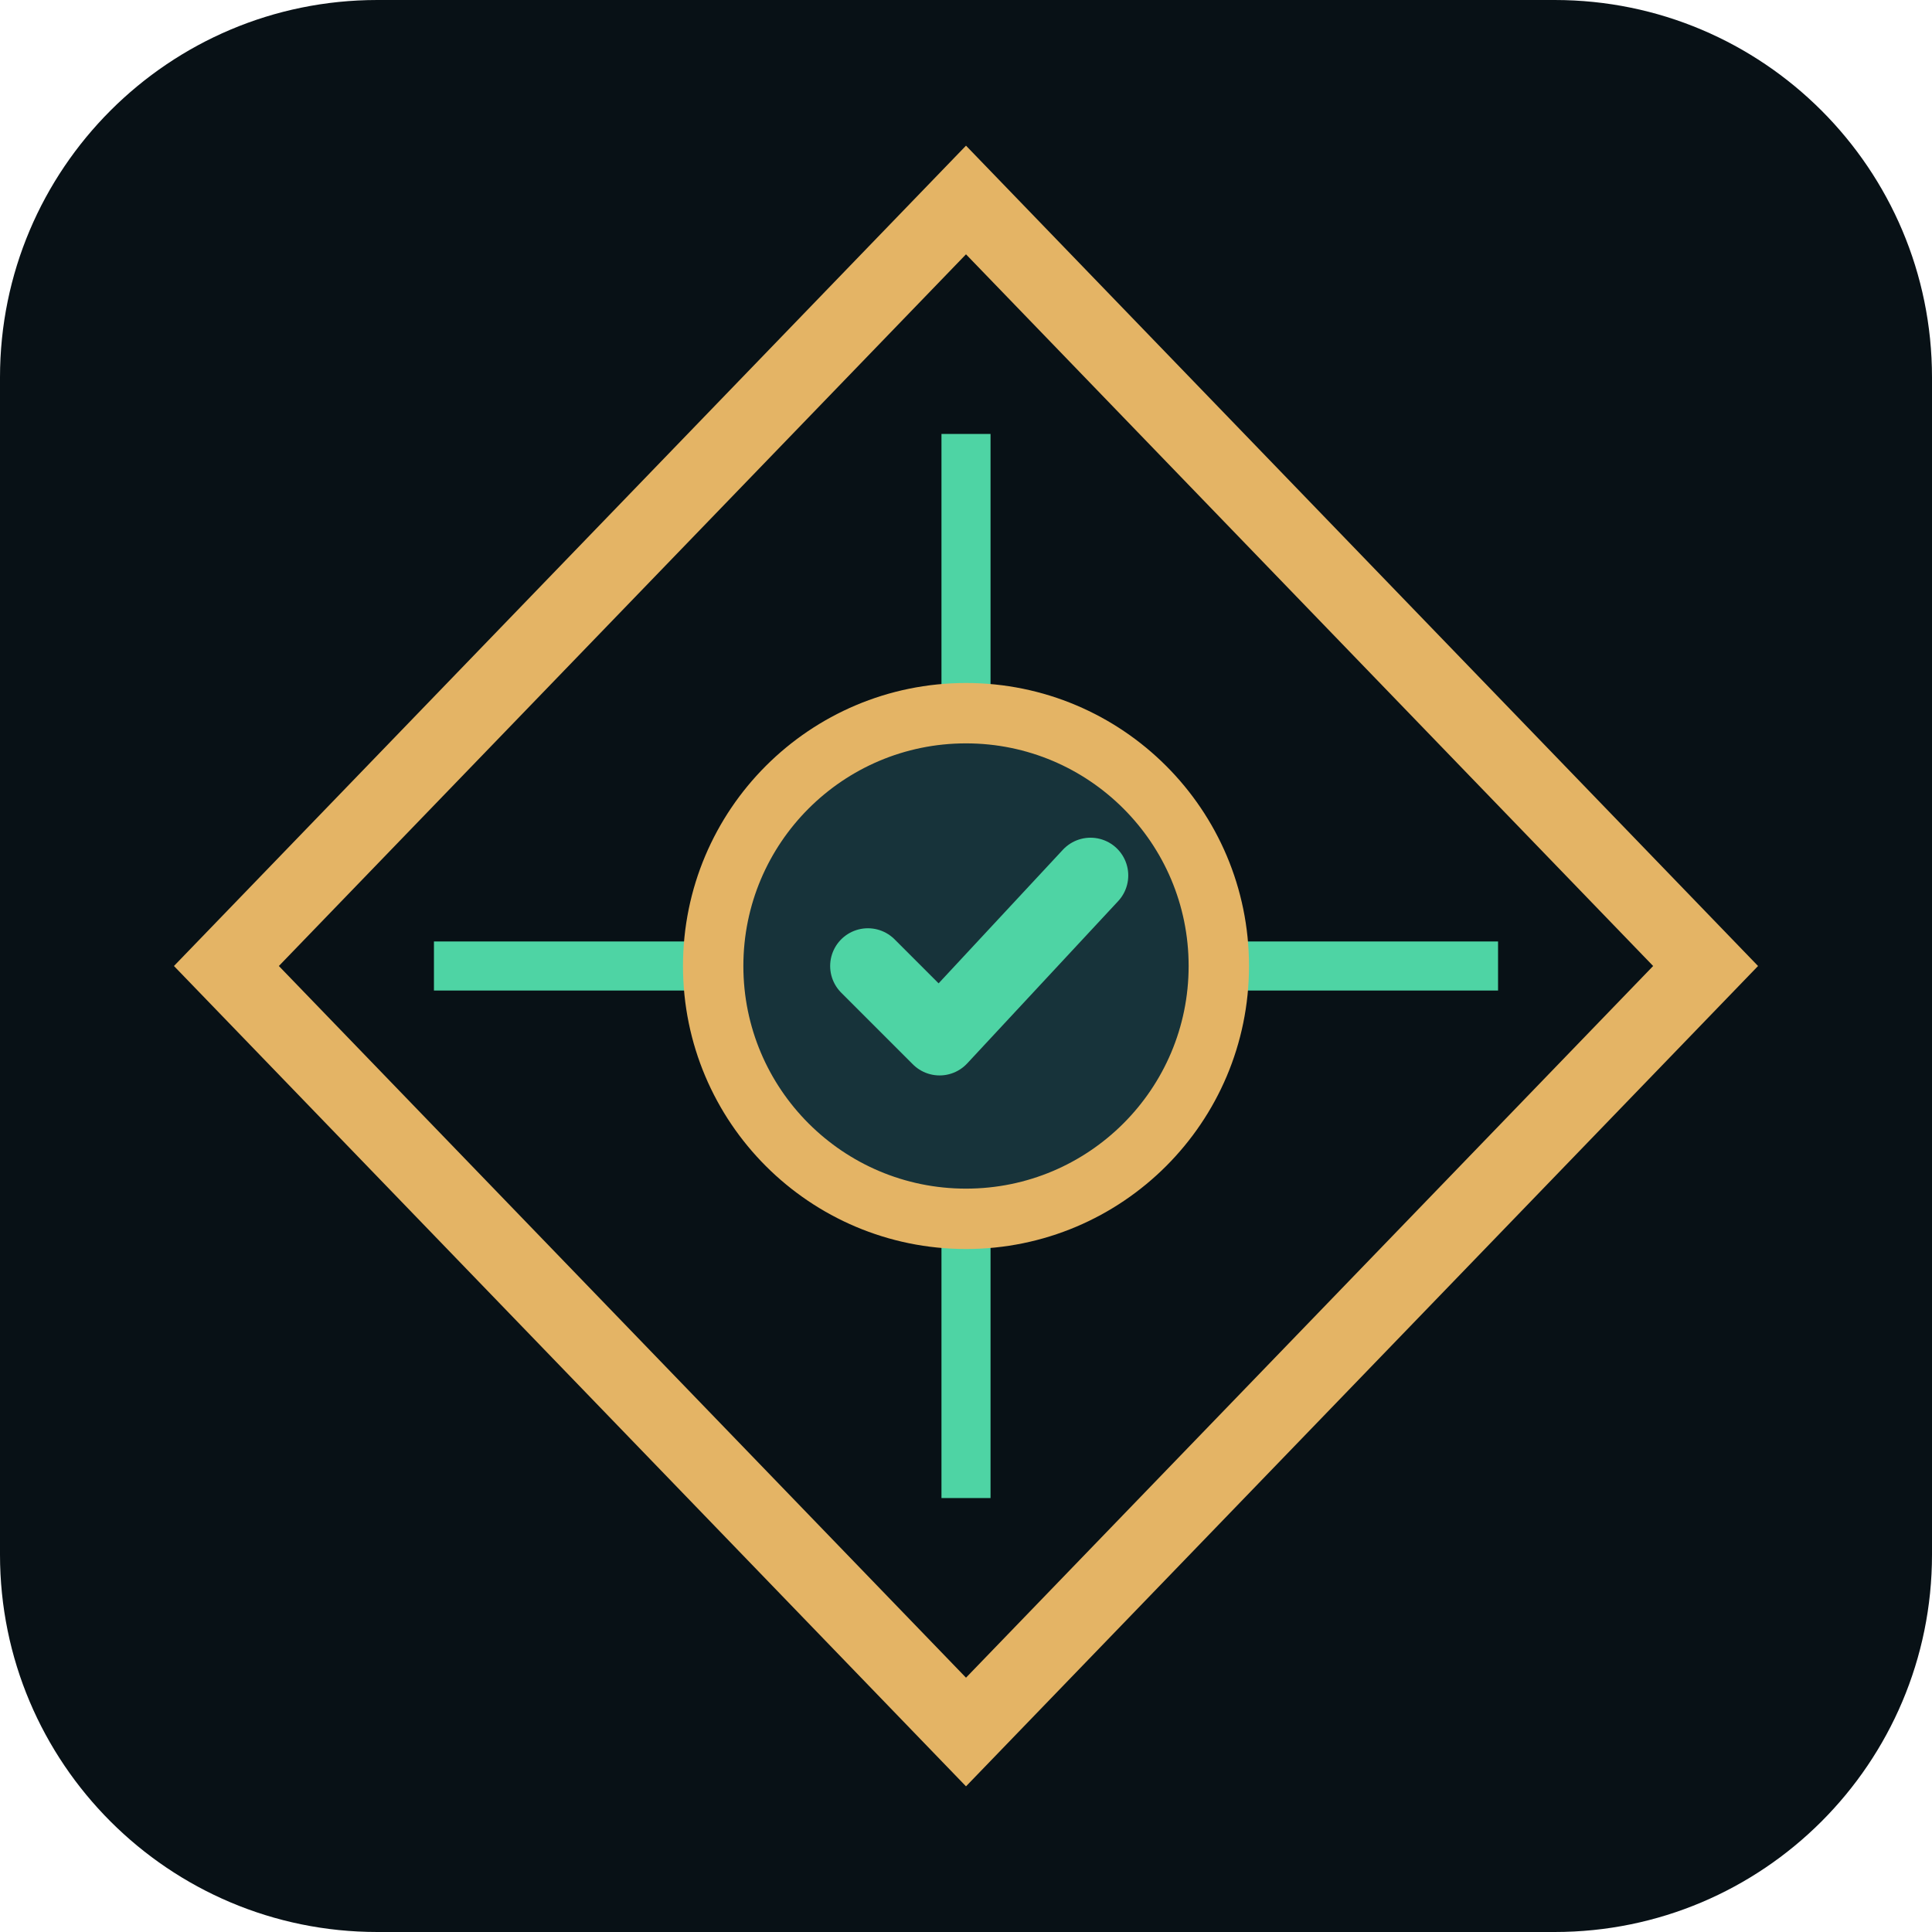
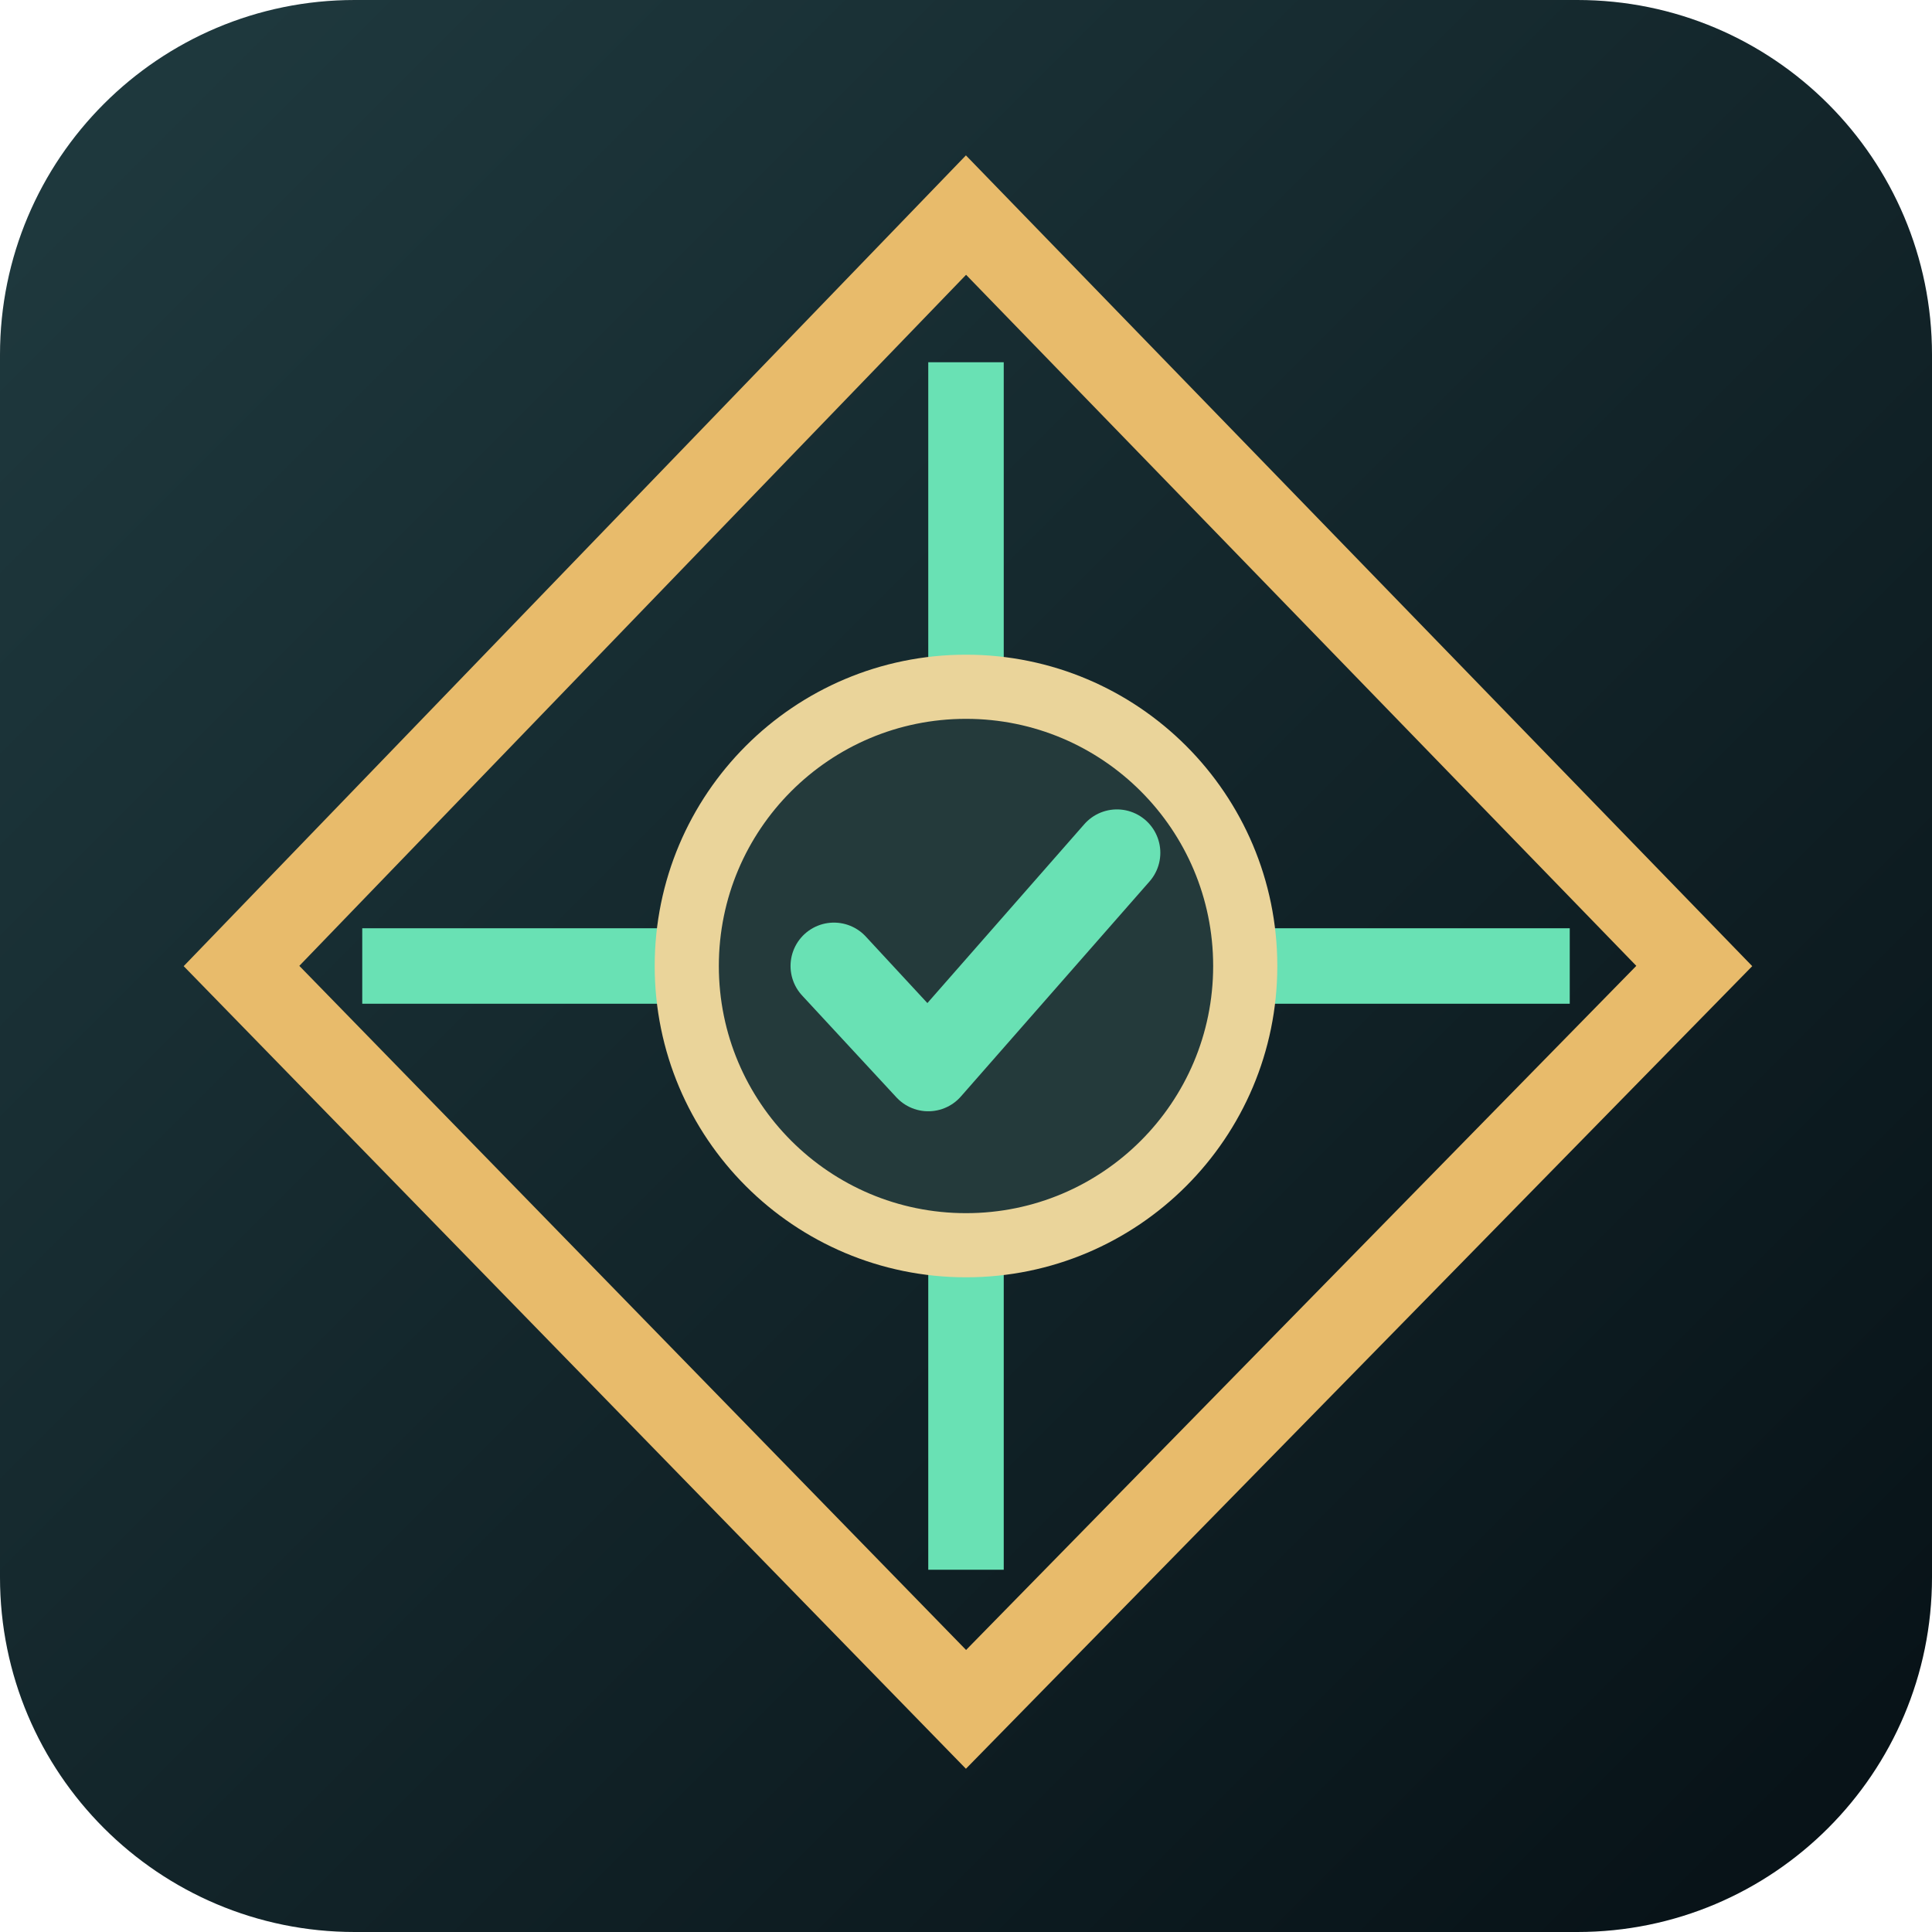
<svg xmlns="http://www.w3.org/2000/svg" viewBox="0 0 512 512">
-   <rect width="512" height="512" rx="100" fill="#081116" />
-   <path d="M256 53 452 256 256 459 60 256Z" fill="none" stroke="#e4b465" stroke-width="20" />
-   <path d="M256 115v282M115 256h282" stroke="#4ed4a4" stroke-width="13" />
-   <circle cx="256" cy="256" r="67" fill="#17333a" stroke="#e4b465" stroke-width="16" />
-   <path d="m230 256 19 19 40-43" fill="none" stroke="#4ed4a4" stroke-width="20" stroke-linecap="round" stroke-linejoin="round" />
+   <defs>
+     <linearGradient id="b" x2="1" y2="1">
+       <stop stop-color="#203b40" />
+       <stop offset="1" stop-color="#061015" />
+     </linearGradient>
+   </defs>
+   <rect width="512" height="512" rx="94" fill="url(#b)" />
+   <path fill="none" stroke="#e8bb6b" stroke-width="22" d="M256 57 449 256 256 453 64 256Z" />
+   <path stroke="#69e1b4" stroke-width="20" d="M256 96v320M96 256h320" />
+   <circle cx="256" cy="256" r="74" fill="#243a3b" stroke="#ead49a" stroke-width="17" />
+   <path d="m221 256 25 27 50-57" fill="none" stroke="#69e1b4" stroke-width="23" stroke-linecap="round" stroke-linejoin="round" />
</svg>
